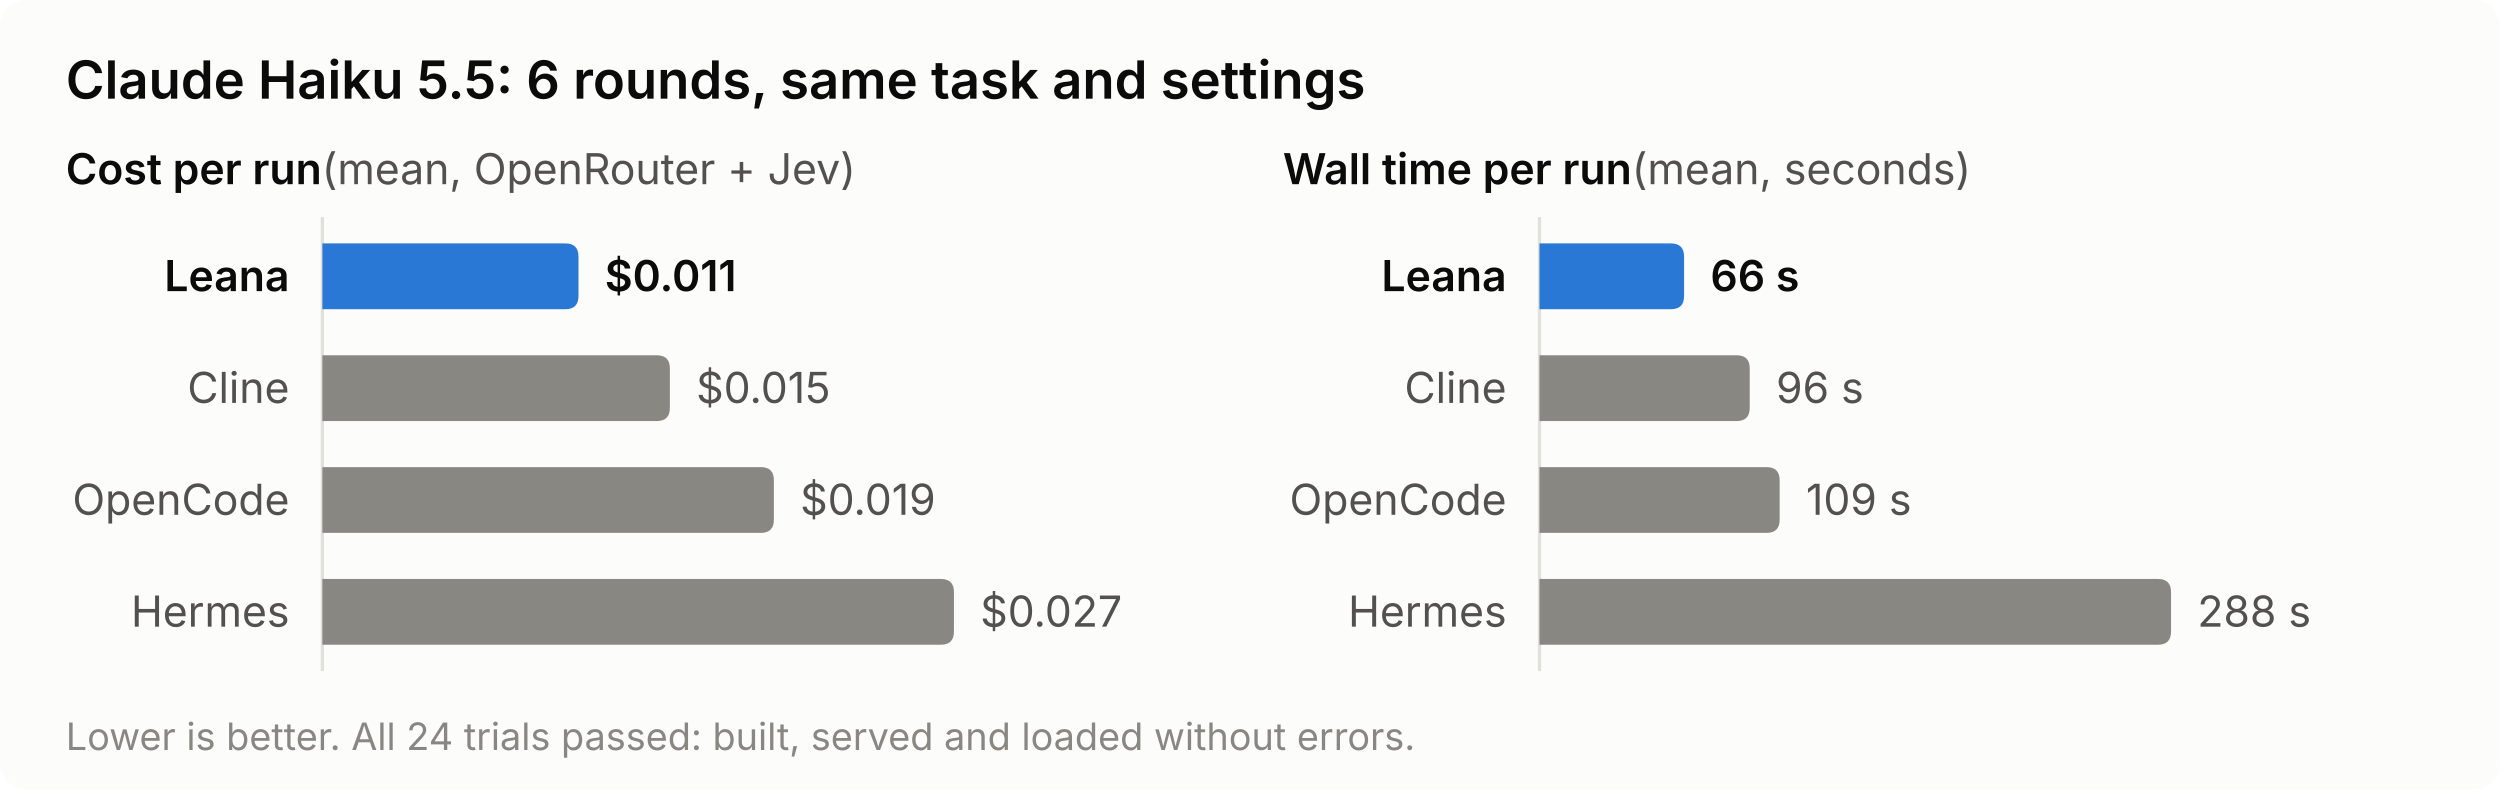
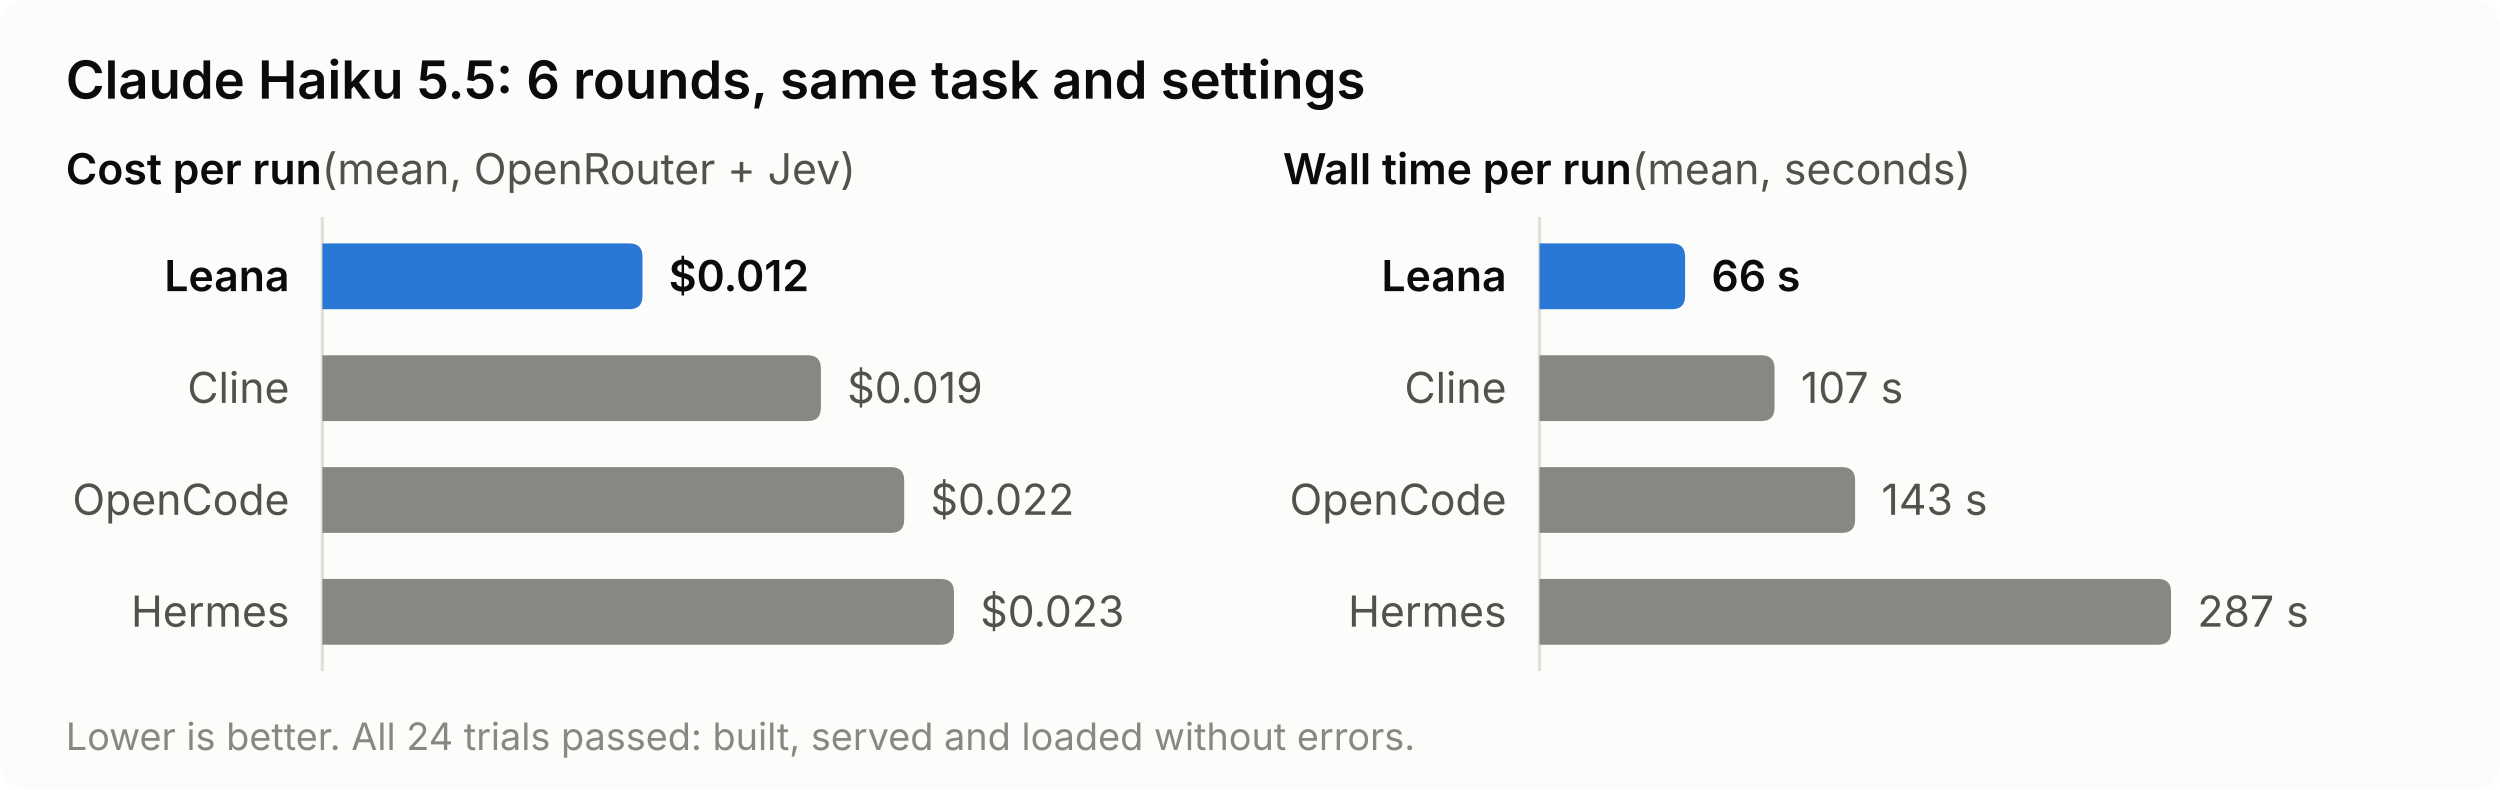
- <svg xmlns="http://www.w3.org/2000/svg" width="760" height="240" viewBox="0 0 760 240" role="img" aria-label="Claude Haiku 5.5: mean cost and wall time per run. Leana $0.011, 66 s; Cline $0.015, 96 s; OpenCode $0.019, 109 s; Hermes $0.027, 288 s">
+ <svg xmlns="http://www.w3.org/2000/svg" width="760" height="240" viewBox="0 0 760 240" role="img" aria-label="Claude Haiku 5.5: mean cost and wall time per run. Leana $0.012, 66 s; Cline $0.019, 107 s; OpenCode $0.022, 143 s; Hermes $0.023, 287 s">
  <rect width="760" height="240" rx="8" fill="#fcfcfb" />
  <text x="20" y="30" font-family="system-ui, -apple-system, &quot;Segoe UI&quot;, sans-serif" font-size="16" font-weight="600" fill="#0b0b0b">Claude Haiku 5.5: 6 rounds, same task and settings</text>
  <text x="20" y="56" font-family="system-ui, -apple-system, &quot;Segoe UI&quot;, sans-serif" font-size="13" font-weight="600" fill="#0b0b0b">Cost per run<tspan font-weight="400" fill="#52514e"> (mean, OpenRouter + Jev)</tspan>
  </text>
  <line x1="98" y1="66" x2="98" y2="204" stroke="#e1e0d9" stroke-width="1" />
  <text x="88" y="88.5" text-anchor="end" font-family="system-ui, -apple-system, &quot;Segoe UI&quot;, sans-serif" font-size="13" font-weight="600" fill="#0b0b0b">Leana</text>
-   <path d="M98 74 H171.859 Q175.859 74 175.859 78 V90 Q175.859 94 171.859 94 H98 Z" fill="#2a78d6" />
-   <text x="183.859" y="88.5" font-family="system-ui, -apple-system, &quot;Segoe UI&quot;, sans-serif" font-size="13" font-weight="600" fill="#0b0b0b" style="font-variant-numeric: tabular-nums">$0.011</text>
+   <path d="M98 74 H191.313 Q195.313 74 195.313 78 V90 Q195.313 94 191.313 94 H98 Z" fill="#2a78d6" />
+   <text x="203.313" y="88.5" font-family="system-ui, -apple-system, &quot;Segoe UI&quot;, sans-serif" font-size="13" font-weight="600" fill="#0b0b0b" style="font-variant-numeric: tabular-nums">$0.012</text>
  <text x="88" y="122.5" text-anchor="end" font-family="system-ui, -apple-system, &quot;Segoe UI&quot;, sans-serif" font-size="13" font-weight="400" fill="#52514e">Cline</text>
-   <path d="M98 108 H199.643 Q203.643 108 203.643 112 V124 Q203.643 128 199.643 128 H98 Z" fill="#898781" />
-   <text x="211.643" y="122.5" font-family="system-ui, -apple-system, &quot;Segoe UI&quot;, sans-serif" font-size="13" font-weight="400" fill="#52514e" style="font-variant-numeric: tabular-nums">$0.015</text>
+   <path d="M98 108 H245.557 Q249.557 108 249.557 112 V124 Q249.557 128 245.557 128 H98 Z" fill="#898781" />
+   <text x="257.557" y="122.5" font-family="system-ui, -apple-system, &quot;Segoe UI&quot;, sans-serif" font-size="13" font-weight="400" fill="#52514e" style="font-variant-numeric: tabular-nums">$0.019</text>
  <text x="88" y="156.5" text-anchor="end" font-family="system-ui, -apple-system, &quot;Segoe UI&quot;, sans-serif" font-size="13" font-weight="400" fill="#52514e">OpenCode</text>
-   <path d="M98 142 H231.261 Q235.261 142 235.261 146 V158 Q235.261 162 231.261 162 H98 Z" fill="#898781" />
-   <text x="243.261" y="156.5" font-family="system-ui, -apple-system, &quot;Segoe UI&quot;, sans-serif" font-size="13" font-weight="400" fill="#52514e" style="font-variant-numeric: tabular-nums">$0.019</text>
+   <path d="M98 142 H270.877 Q274.877 142 274.877 146 V158 Q274.877 162 270.877 162 H98 Z" fill="#898781" />
+   <text x="282.877" y="156.5" font-family="system-ui, -apple-system, &quot;Segoe UI&quot;, sans-serif" font-size="13" font-weight="400" fill="#52514e" style="font-variant-numeric: tabular-nums">$0.022</text>
  <text x="88" y="190.5" text-anchor="end" font-family="system-ui, -apple-system, &quot;Segoe UI&quot;, sans-serif" font-size="13" font-weight="400" fill="#52514e">Hermes</text>
  <path d="M98 176 H286 Q290 176 290 180 V192 Q290 196 286 196 H98 Z" fill="#898781" />
-   <text x="298" y="190.5" font-family="system-ui, -apple-system, &quot;Segoe UI&quot;, sans-serif" font-size="13" font-weight="400" fill="#52514e" style="font-variant-numeric: tabular-nums">$0.027</text>
+   <text x="298" y="190.5" font-family="system-ui, -apple-system, &quot;Segoe UI&quot;, sans-serif" font-size="13" font-weight="400" fill="#52514e" style="font-variant-numeric: tabular-nums">$0.023</text>
  <text x="390" y="56" font-family="system-ui, -apple-system, &quot;Segoe UI&quot;, sans-serif" font-size="13" font-weight="600" fill="#0b0b0b">Wall time per run<tspan font-weight="400" fill="#52514e"> (mean, seconds)</tspan>
  </text>
  <line x1="468" y1="66" x2="468" y2="204" stroke="#e1e0d9" stroke-width="1" />
  <text x="458" y="88.5" text-anchor="end" font-family="system-ui, -apple-system, &quot;Segoe UI&quot;, sans-serif" font-size="13" font-weight="600" fill="#0b0b0b">Leana</text>
-   <path d="M468 74 H507.959 Q511.959 74 511.959 78 V90 Q511.959 94 507.959 94 H468 Z" fill="#2a78d6" />
-   <text x="519.959" y="88.5" font-family="system-ui, -apple-system, &quot;Segoe UI&quot;, sans-serif" font-size="13" font-weight="600" fill="#0b0b0b" style="font-variant-numeric: tabular-nums">66 s</text>
+   <path d="M468 74 H508.261 Q512.261 74 512.261 78 V90 Q512.261 94 508.261 94 H468 Z" fill="#2a78d6" />
+   <text x="520.261" y="88.5" font-family="system-ui, -apple-system, &quot;Segoe UI&quot;, sans-serif" font-size="13" font-weight="600" fill="#0b0b0b" style="font-variant-numeric: tabular-nums">66 s</text>
  <text x="458" y="122.5" text-anchor="end" font-family="system-ui, -apple-system, &quot;Segoe UI&quot;, sans-serif" font-size="13" font-weight="400" fill="#52514e">Cline</text>
-   <path d="M468 108 H527.919 Q531.919 108 531.919 112 V124 Q531.919 128 527.919 128 H468 Z" fill="#898781" />
-   <text x="539.919" y="122.5" font-family="system-ui, -apple-system, &quot;Segoe UI&quot;, sans-serif" font-size="13" font-weight="400" fill="#52514e" style="font-variant-numeric: tabular-nums">96 s</text>
+   <path d="M468 108 H535.456 Q539.456 108 539.456 112 V124 Q539.456 128 535.456 128 H468 Z" fill="#898781" />
+   <text x="547.456" y="122.5" font-family="system-ui, -apple-system, &quot;Segoe UI&quot;, sans-serif" font-size="13" font-weight="400" fill="#52514e" style="font-variant-numeric: tabular-nums">107 s</text>
  <text x="458" y="156.5" text-anchor="end" font-family="system-ui, -apple-system, &quot;Segoe UI&quot;, sans-serif" font-size="13" font-weight="400" fill="#52514e">OpenCode</text>
-   <path d="M468 142 H537.014 Q541.014 142 541.014 146 V158 Q541.014 162 537.014 162 H468 Z" fill="#898781" />
-   <text x="549.014" y="156.5" font-family="system-ui, -apple-system, &quot;Segoe UI&quot;, sans-serif" font-size="13" font-weight="400" fill="#52514e" style="font-variant-numeric: tabular-nums">109 s</text>
+   <path d="M468 142 H559.948 Q563.948 142 563.948 146 V158 Q563.948 162 559.948 162 H468 Z" fill="#898781" />
+   <text x="571.948" y="156.5" font-family="system-ui, -apple-system, &quot;Segoe UI&quot;, sans-serif" font-size="13" font-weight="400" fill="#52514e" style="font-variant-numeric: tabular-nums">143 s</text>
  <text x="458" y="190.5" text-anchor="end" font-family="system-ui, -apple-system, &quot;Segoe UI&quot;, sans-serif" font-size="13" font-weight="400" fill="#52514e">Hermes</text>
  <path d="M468 176 H656 Q660 176 660 180 V192 Q660 196 656 196 H468 Z" fill="#898781" />
-   <text x="668" y="190.5" font-family="system-ui, -apple-system, &quot;Segoe UI&quot;, sans-serif" font-size="13" font-weight="400" fill="#52514e" style="font-variant-numeric: tabular-nums">288 s</text>
+   <text x="668" y="190.5" font-family="system-ui, -apple-system, &quot;Segoe UI&quot;, sans-serif" font-size="13" font-weight="400" fill="#52514e" style="font-variant-numeric: tabular-nums">287 s</text>
  <text x="20" y="228" font-family="system-ui, -apple-system, &quot;Segoe UI&quot;, sans-serif" font-size="11.5" fill="#898781">Lower is better. All 24 trials passed: built, served and loaded without errors.</text>
</svg>
